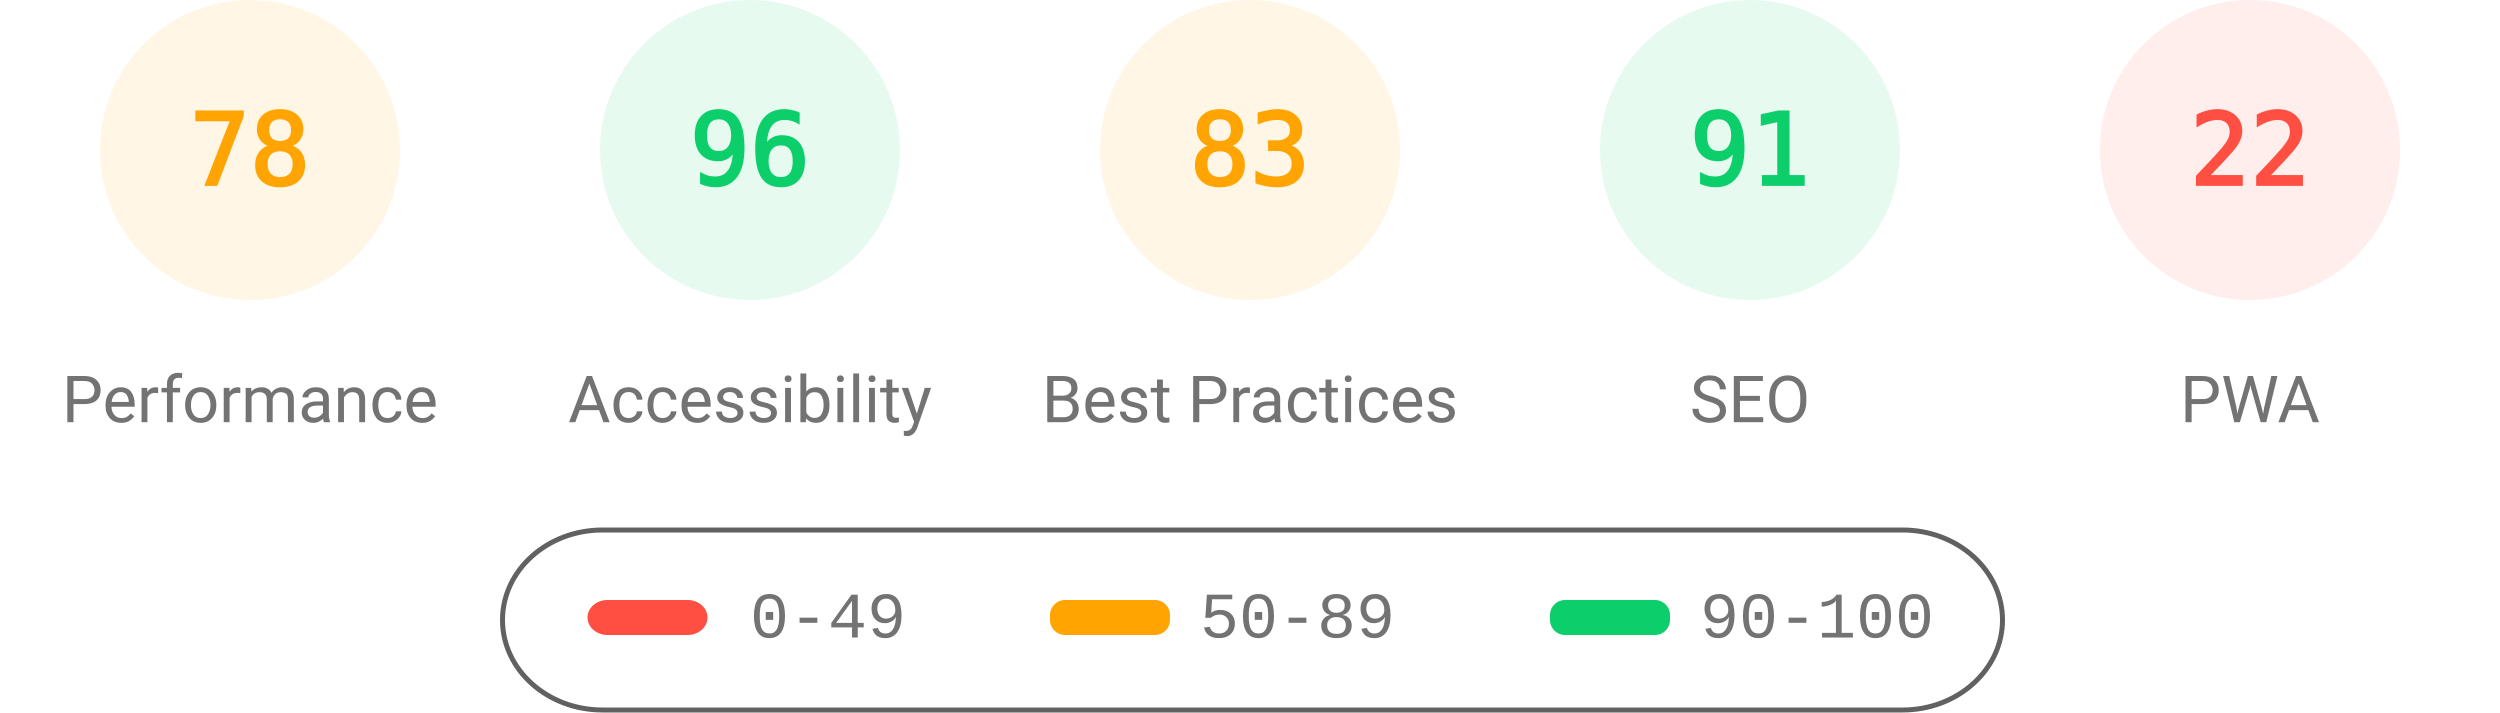
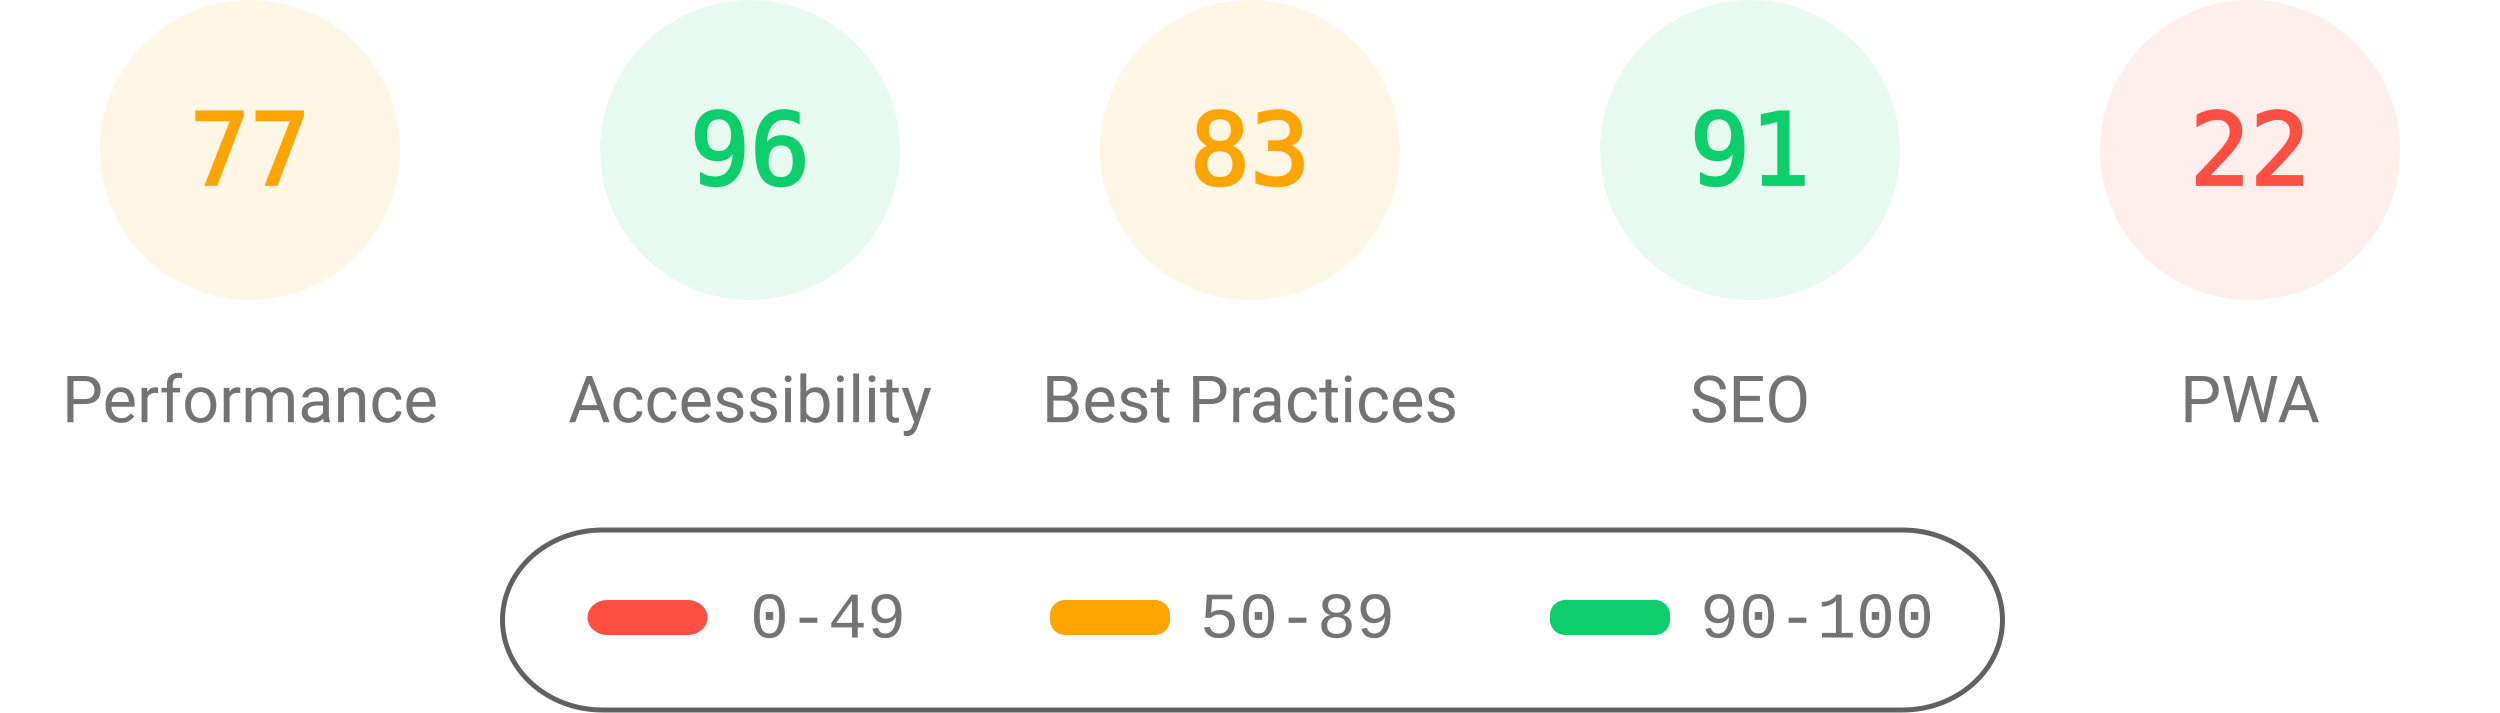
<svg xmlns="http://www.w3.org/2000/svg" fill="none" width="1000" height="285">
  <style>.gauge-base{opacity:.1}.gauge-arc{fill:none;animation-delay:250ms;stroke-linecap:round;transform:rotate(-90deg);transform-origin:100px 60px;animation:load-gauge 1s ease forwards}.guage-text{font-size:40px;font-family:monospace;text-align:center}.guage-red{color:#ff4e42;fill:#ff4e42;stroke:#ff4e42}.guage-orange{color:#ffa400;fill:#ffa400;stroke:#ffa400}.guage-green{color:#0cce6b;fill:#0cce6b;stroke:#0cce6b}.guage-undefined{color:#5c5c5c;fill:#5c5c5c;stroke:#5c5c5c}.guage-title{color:#737373;fill:#737373;stroke:none;font-size:26px;line-height:26px;font-family:Roboto,Halvetica,Arial,sans-serif}@keyframes load-gauge{from{stroke-dasharray:0 352.858}}</style>
  <svg class="guage-div guage-perf guage-orange" viewBox="0 0 200 200" width="200" height="200">
    <circle class="gauge-base" r="56" cx="100" cy="60" stroke-width="8" />
-     <circle class="gauge-arc guage-arc-1" r="56" cx="100" cy="60" stroke-width="8" style="stroke-dasharray:274.449,351.858" />
-     <text class="guage-text" x="100" y="60" alignment-baseline="central" dominant-baseline="central" text-anchor="middle">78</text>
+     <circle class="gauge-arc guage-arc-1" r="56" cx="100" cy="60" stroke-width="8" style="stroke-dasharray:270.931,351.858" />
+     <text class="guage-text" x="100" y="60" alignment-baseline="central" dominant-baseline="central" text-anchor="middle">77</text>
    <text class="guage-title" x="100" y="160" alignment-baseline="central" dominant-baseline="central" text-anchor="middle">Performance</text>
  </svg>
  <svg class="guage-div guage-acc guage-green" viewBox="0 0 200 200" width="200" height="200" x="200">
    <circle class="gauge-base" r="56" cx="100" cy="60" stroke-width="8" />
    <circle class="gauge-arc guage-arc-2" r="56" cx="100" cy="60" stroke-width="8" style="stroke-dasharray:337.784,351.858" />
    <text class="guage-text" x="100" y="60" alignment-baseline="central" dominant-baseline="central" text-anchor="middle">96</text>
    <text class="guage-title" x="100" y="160" alignment-baseline="central" dominant-baseline="central" text-anchor="middle">Accessibility</text>
  </svg>
  <svg class="guage-div guage-best guage-orange" viewBox="0 0 200 200" width="200" height="200" x="400">
    <circle class="gauge-base" r="56" cx="100" cy="60" stroke-width="8" />
    <circle class="gauge-arc guage-arc-3" r="56" cx="100" cy="60" stroke-width="8" style="stroke-dasharray:292.042,351.858" />
    <text class="guage-text" x="100" y="60" alignment-baseline="central" dominant-baseline="central" text-anchor="middle">83</text>
    <text class="guage-title" x="100" y="160" alignment-baseline="central" dominant-baseline="central" text-anchor="middle">Best Practices</text>
  </svg>
  <svg class="guage-div guage-seo guage-green" viewBox="0 0 200 200" width="200" height="200" x="600">
    <circle class="gauge-base" r="56" cx="100" cy="60" stroke-width="8" />
    <circle class="gauge-arc guage-arc-4" r="56" cx="100" cy="60" stroke-width="8" style="stroke-dasharray:320.191,351.858" />
    <text class="guage-text" x="100" y="60" alignment-baseline="central" dominant-baseline="central" text-anchor="middle">91</text>
    <text class="guage-title" x="100" y="160" alignment-baseline="central" dominant-baseline="central" text-anchor="middle">SEO</text>
  </svg>
  <svg class="guage-div guage-pwa guage-red" viewBox="0 0 200 200" width="200" height="200" x="800">
    <circle class="gauge-base" r="56" cx="100" cy="60" stroke-width="8" />
    <circle class="gauge-arc guage-arc-4" r="56" cx="100" cy="60" stroke-width="8" style="stroke-dasharray:77.409,351.858" />
    <text class="guage-text" x="100" y="60" alignment-baseline="central" dominant-baseline="central" text-anchor="middle">22</text>
    <text class="guage-title" x="100" y="160" alignment-baseline="central" dominant-baseline="central" text-anchor="middle">PWA</text>
  </svg>
  <svg width="604" height="76" x="200" y="210">
    <path fill="none" id="canvas_background" d="M-1-1h604v80H-1z" />
    <rect fill-opacity="0" stroke="#616161" stroke-width="2" rx="40" id="svg_2" height="72" width="600" y="2" x="1" fill="#000" />
    <rect stroke="#000" rx="8" id="svg_3" height="14" width="48" y="30" x="35" stroke-opacity="null" stroke-width="0" fill="#ff4e42" />
    <rect stroke="#000" rx="6" id="svg_4" height="14" width="48" y="30" x="220" stroke-opacity="null" stroke-width="0" fill="#ffa400" />
    <rect stroke="#000" rx="6" id="svg_5" height="14" width="48" y="30" x="420" stroke-opacity="null" stroke-width="0" fill="#0cce6b" />
    <text xml:space="preserve" text-anchor="start" font-family="'Courier New', Courier, monospace" font-size="26" id="svg_6" y="45" x="100" stroke-opacity="null" stroke-width="0" stroke="#000" fill="#737373">0-49</text>
    <text xml:space="preserve" text-anchor="start" font-family="'Courier New', Courier, monospace" font-size="26" id="svg_7" y="45" x="280" stroke-opacity="null" stroke-width="0" stroke="#000" fill="#737373">50-89</text>
    <text xml:space="preserve" text-anchor="start" font-family="'Courier New', Courier, monospace" font-size="26" id="svg_8" y="45" x="480" stroke-opacity="null" stroke-width="0" stroke="#000" fill="#737373">90-100</text>
  </svg>
</svg>
